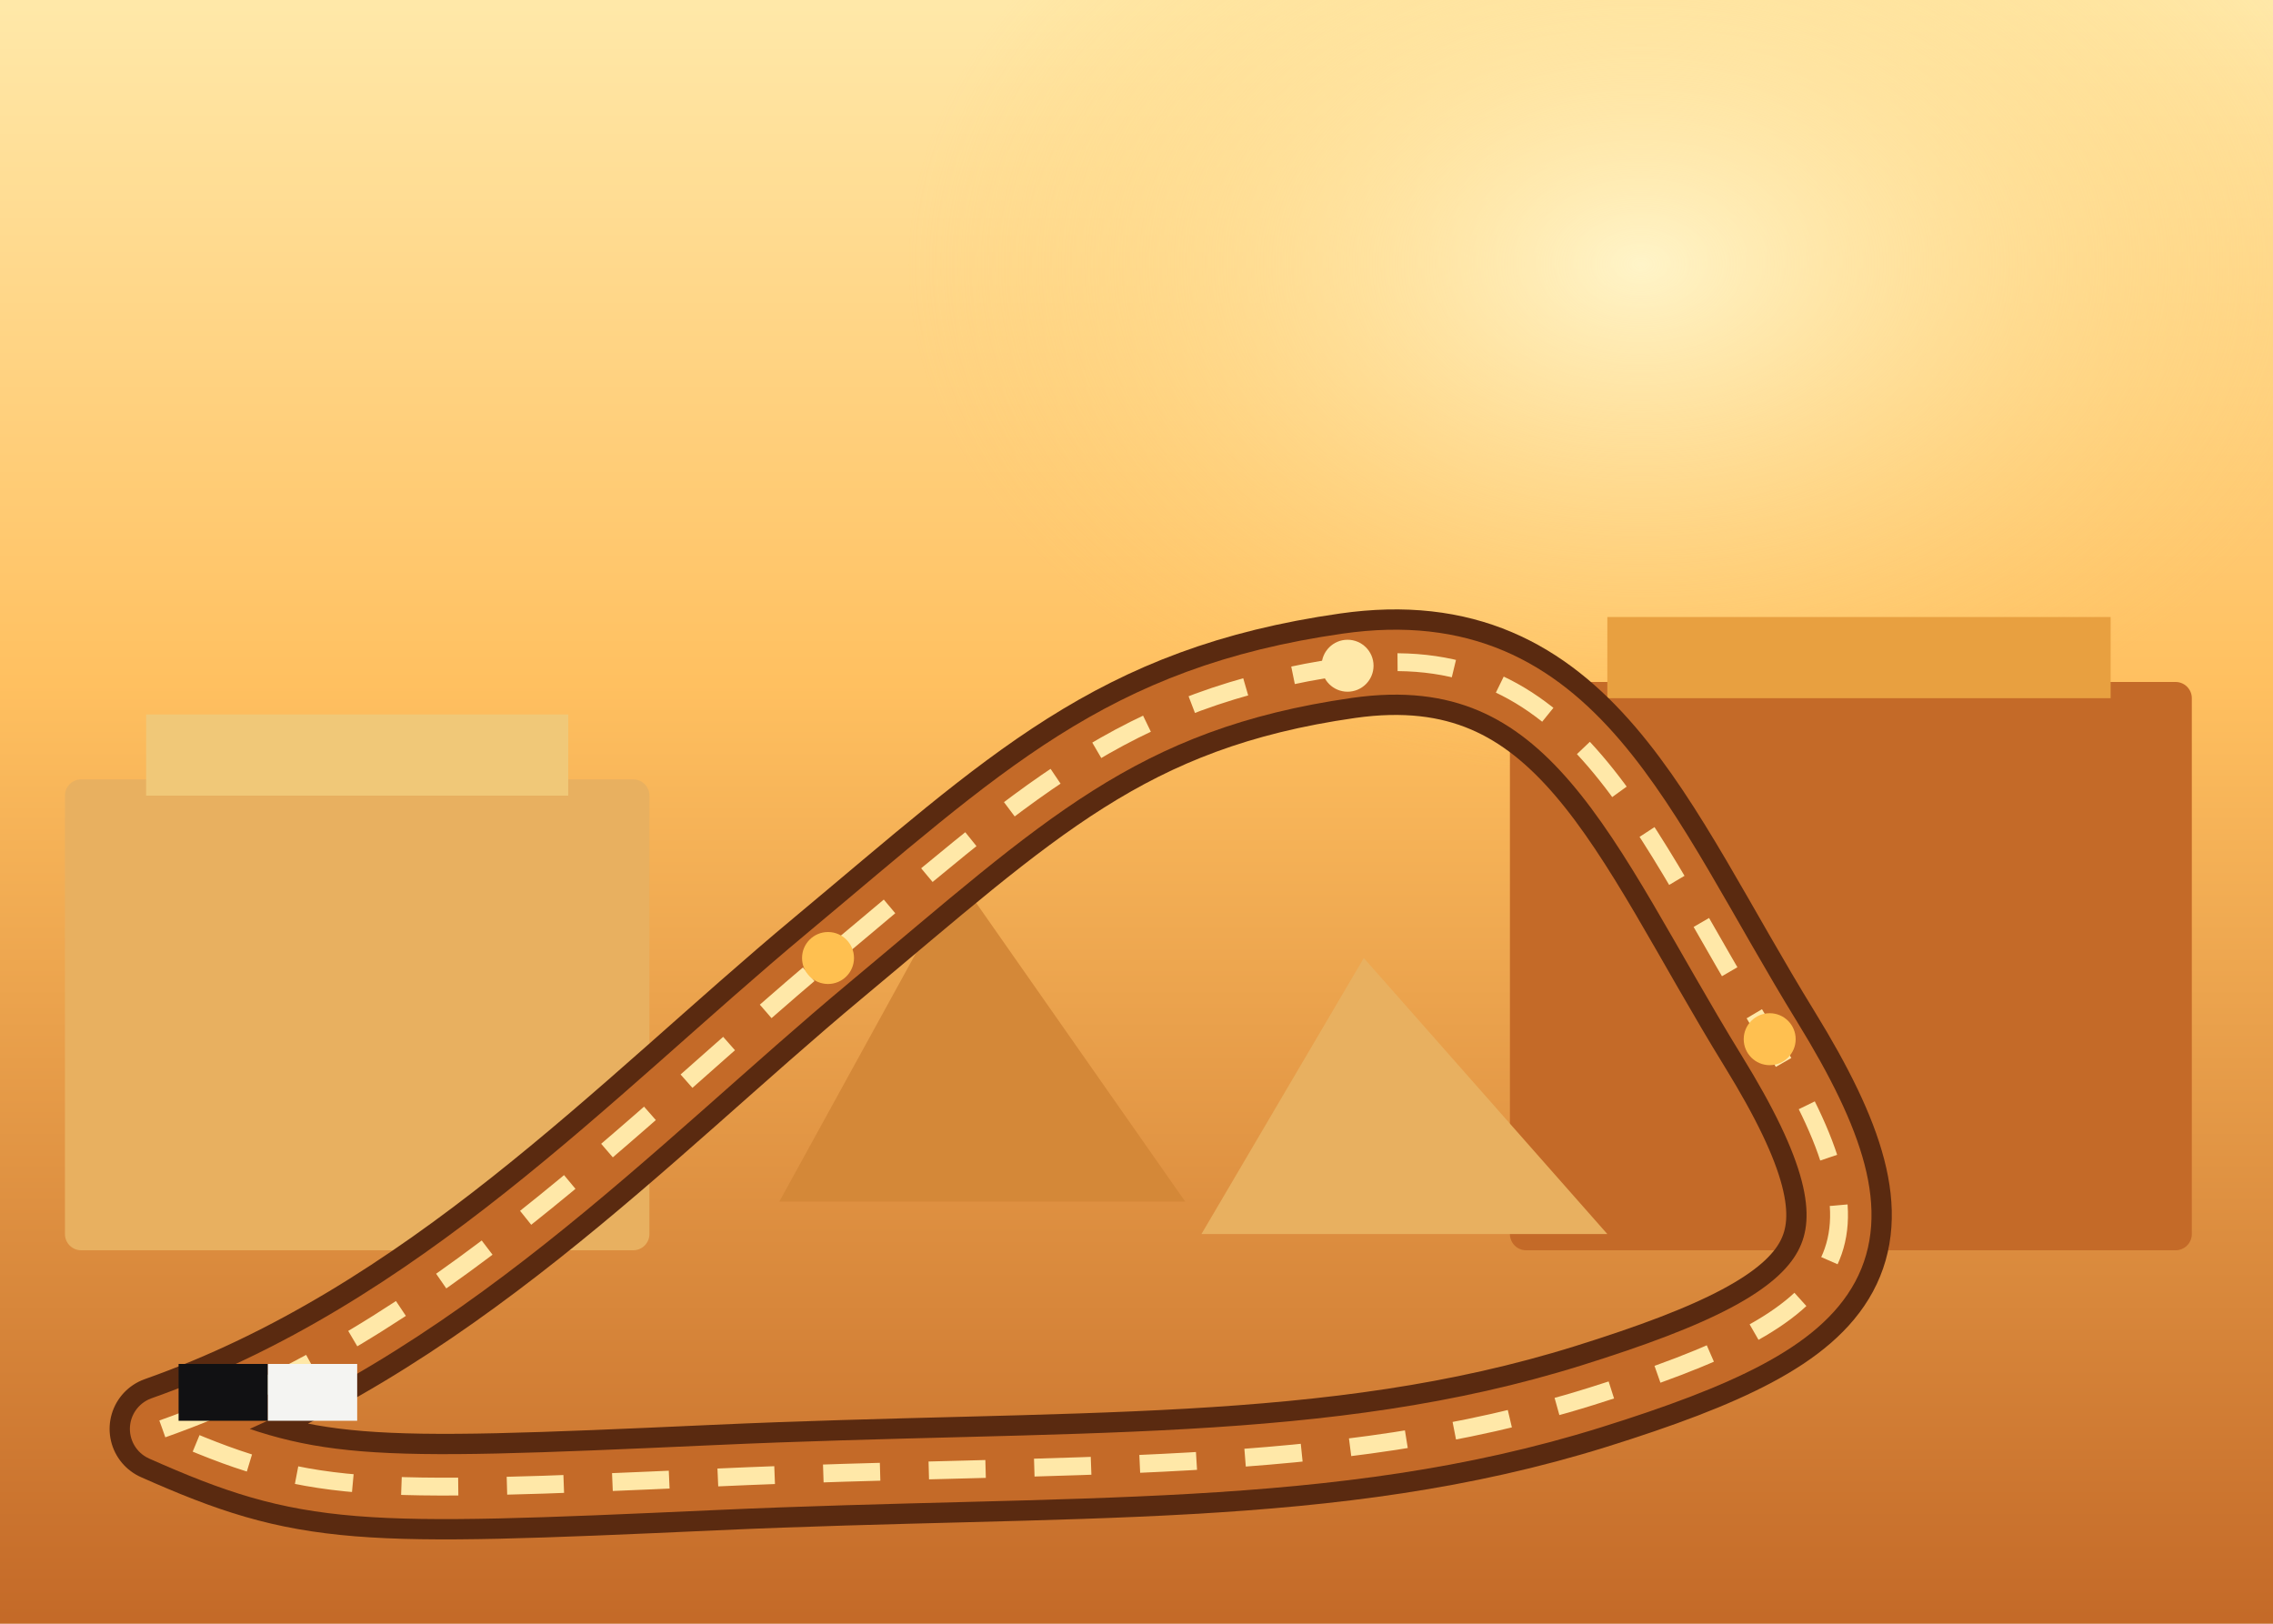
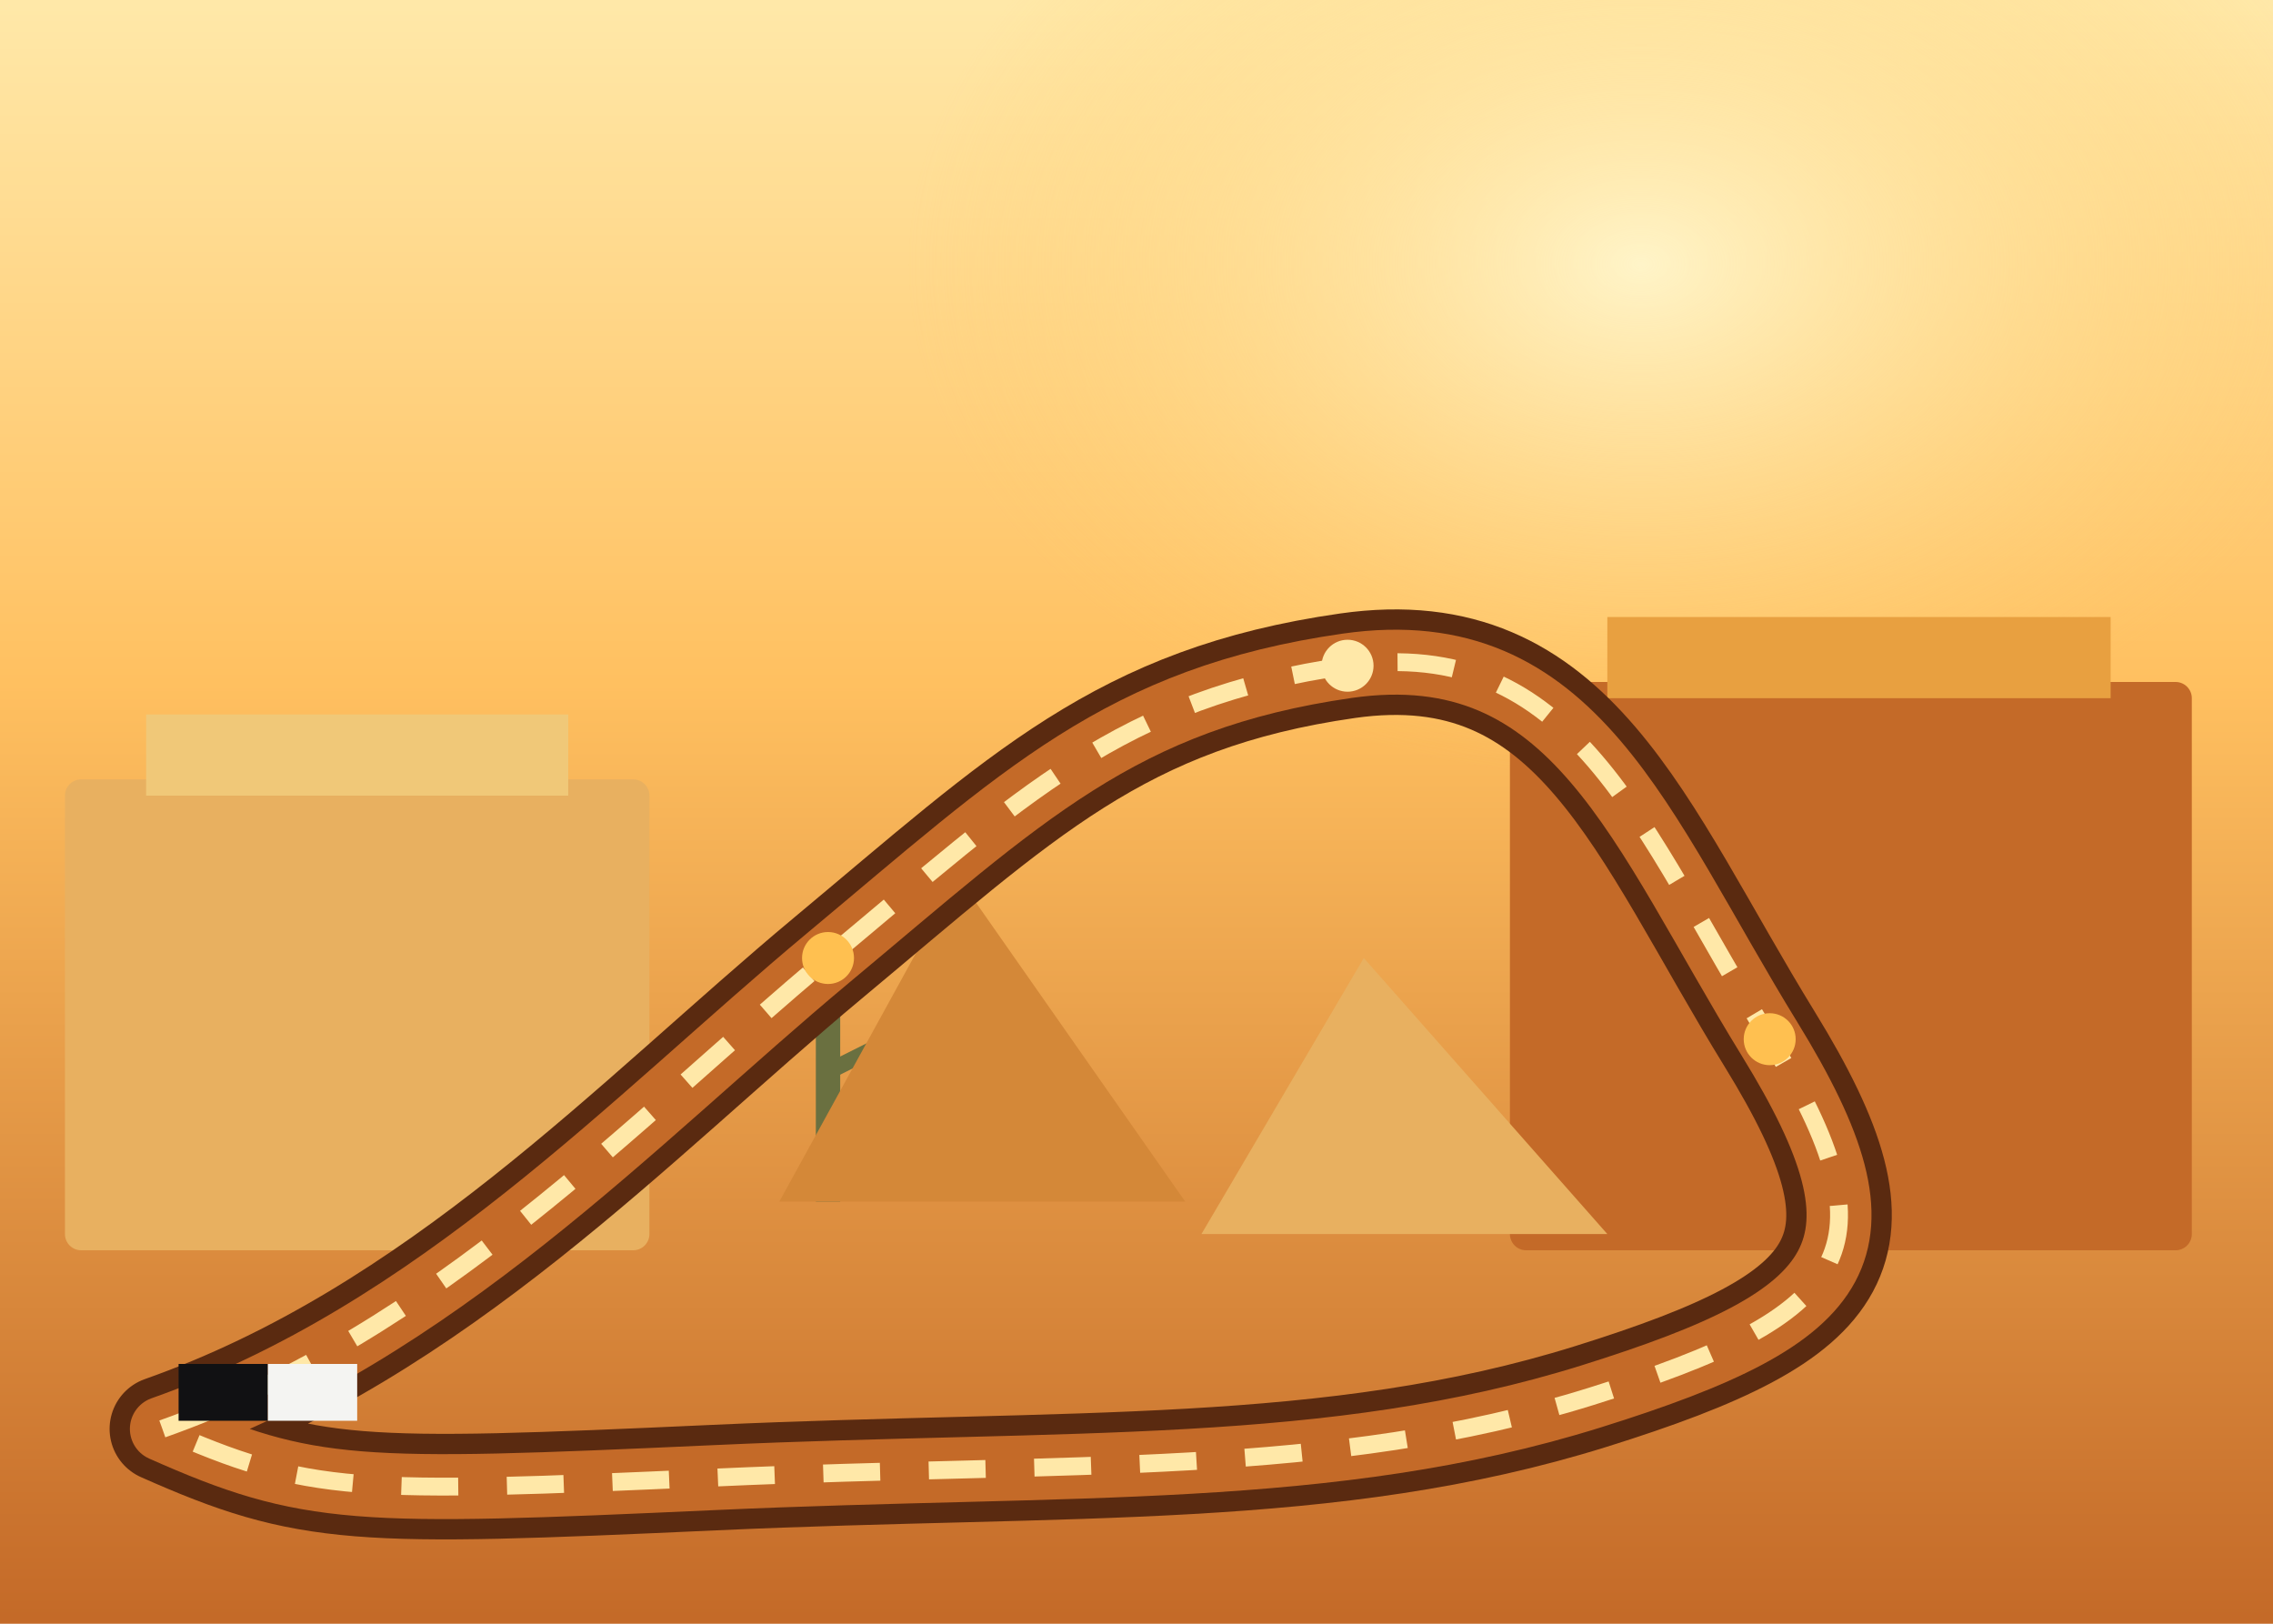
<svg xmlns="http://www.w3.org/2000/svg" viewBox="0 0 280 200" preserveAspectRatio="xMidYMid slice">
  <defs>
    <linearGradient id="sky" x1="0" y1="0" x2="0" y2="1">
      <stop offset="0" stop-color="#ffe8a8" />
      <stop offset="0.42" stop-color="#ffc060" />
      <stop offset="1" stop-color="#c46a28" />
    </linearGradient>
    <radialGradient id="sun" cx="0.72" cy="0.16" r="0.32">
      <stop offset="0" stop-color="#fff4c8" />
      <stop offset="1" stop-color="#ffd070" stop-opacity="0" />
    </radialGradient>
  </defs>
  <rect width="280" height="200" fill="url(#sky)" />
  <rect width="280" height="200" fill="url(#sun)" />
  <rect x="8" y="96" width="72" height="58" rx="2" fill="#e8b060" />
  <rect x="18" y="88" width="52" height="10" fill="#f0c878" />
  <rect x="186" y="84" width="84" height="70" rx="2" fill="#c46a28" />
  <rect x="198" y="76" width="62" height="10" fill="#e8a040" />
+   <line x1="102" y1="148" x2="102" y2="118" stroke="#6a7040" stroke-width="3" />
+   <line x1="102" y1="132" x2="118" y2="124" stroke="#6a7040" stroke-width="2" />
  <polygon points="96,148 118,108 146,148" fill="#d48838" />
  <polygon points="148,152 168,118 198,152" fill="#e8b060" />
  <path d="M20 176 C 54 164, 78 138, 102 118 S 138 86, 166 82 S 202 102, 218 128 S 228 162, 196 172 S 132 180, 88 182 S 38 184, 20 176 Z" fill="none" stroke="#5a2a10" stroke-width="13" stroke-linejoin="round" />
  <path d="M20 176 C 54 164, 78 138, 102 118 S 138 86, 166 82 S 202 102, 218 128 S 228 162, 196 172 S 132 180, 88 182 S 38 184, 20 176 Z" fill="none" stroke="#c46a28" stroke-width="8" stroke-linejoin="round" />
  <path d="M20 176 C 54 164, 78 138, 102 118 S 138 86, 166 82 S 202 102, 218 128 S 228 162, 196 172 S 132 180, 88 182 S 38 184, 20 176 Z" fill="none" stroke="#ffe8a8" stroke-width="2.2" stroke-dasharray="7 6" />
  <rect x="22" y="168" width="11" height="7" fill="#111113" />
  <rect x="33" y="168" width="11" height="7" fill="#f4f4f2" />
  <circle cx="102" cy="118" r="3.2" fill="#ffc050" />
  <circle cx="166" cy="82" r="3.2" fill="#ffe8a8" />
  <circle cx="218" cy="128" r="3.2" fill="#ffc050" />
</svg>
